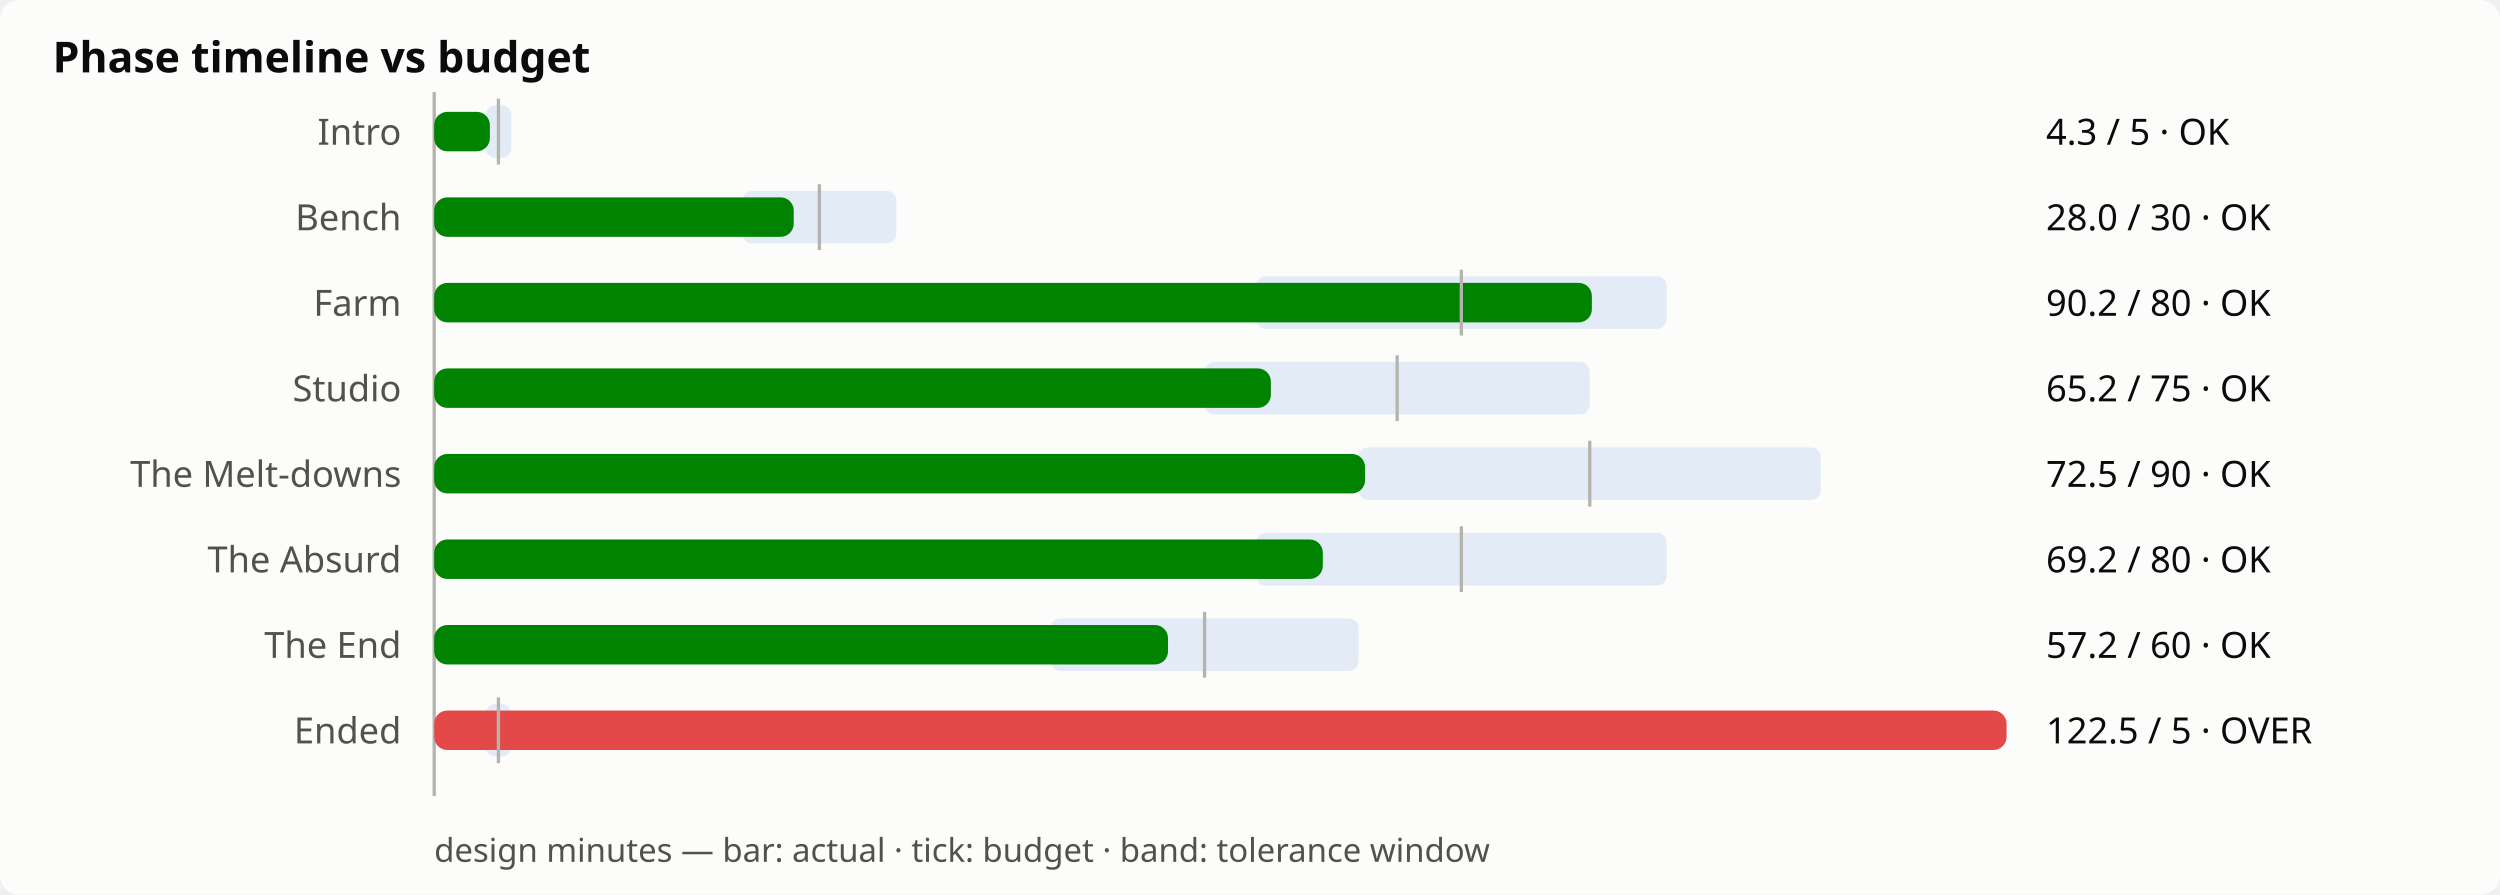
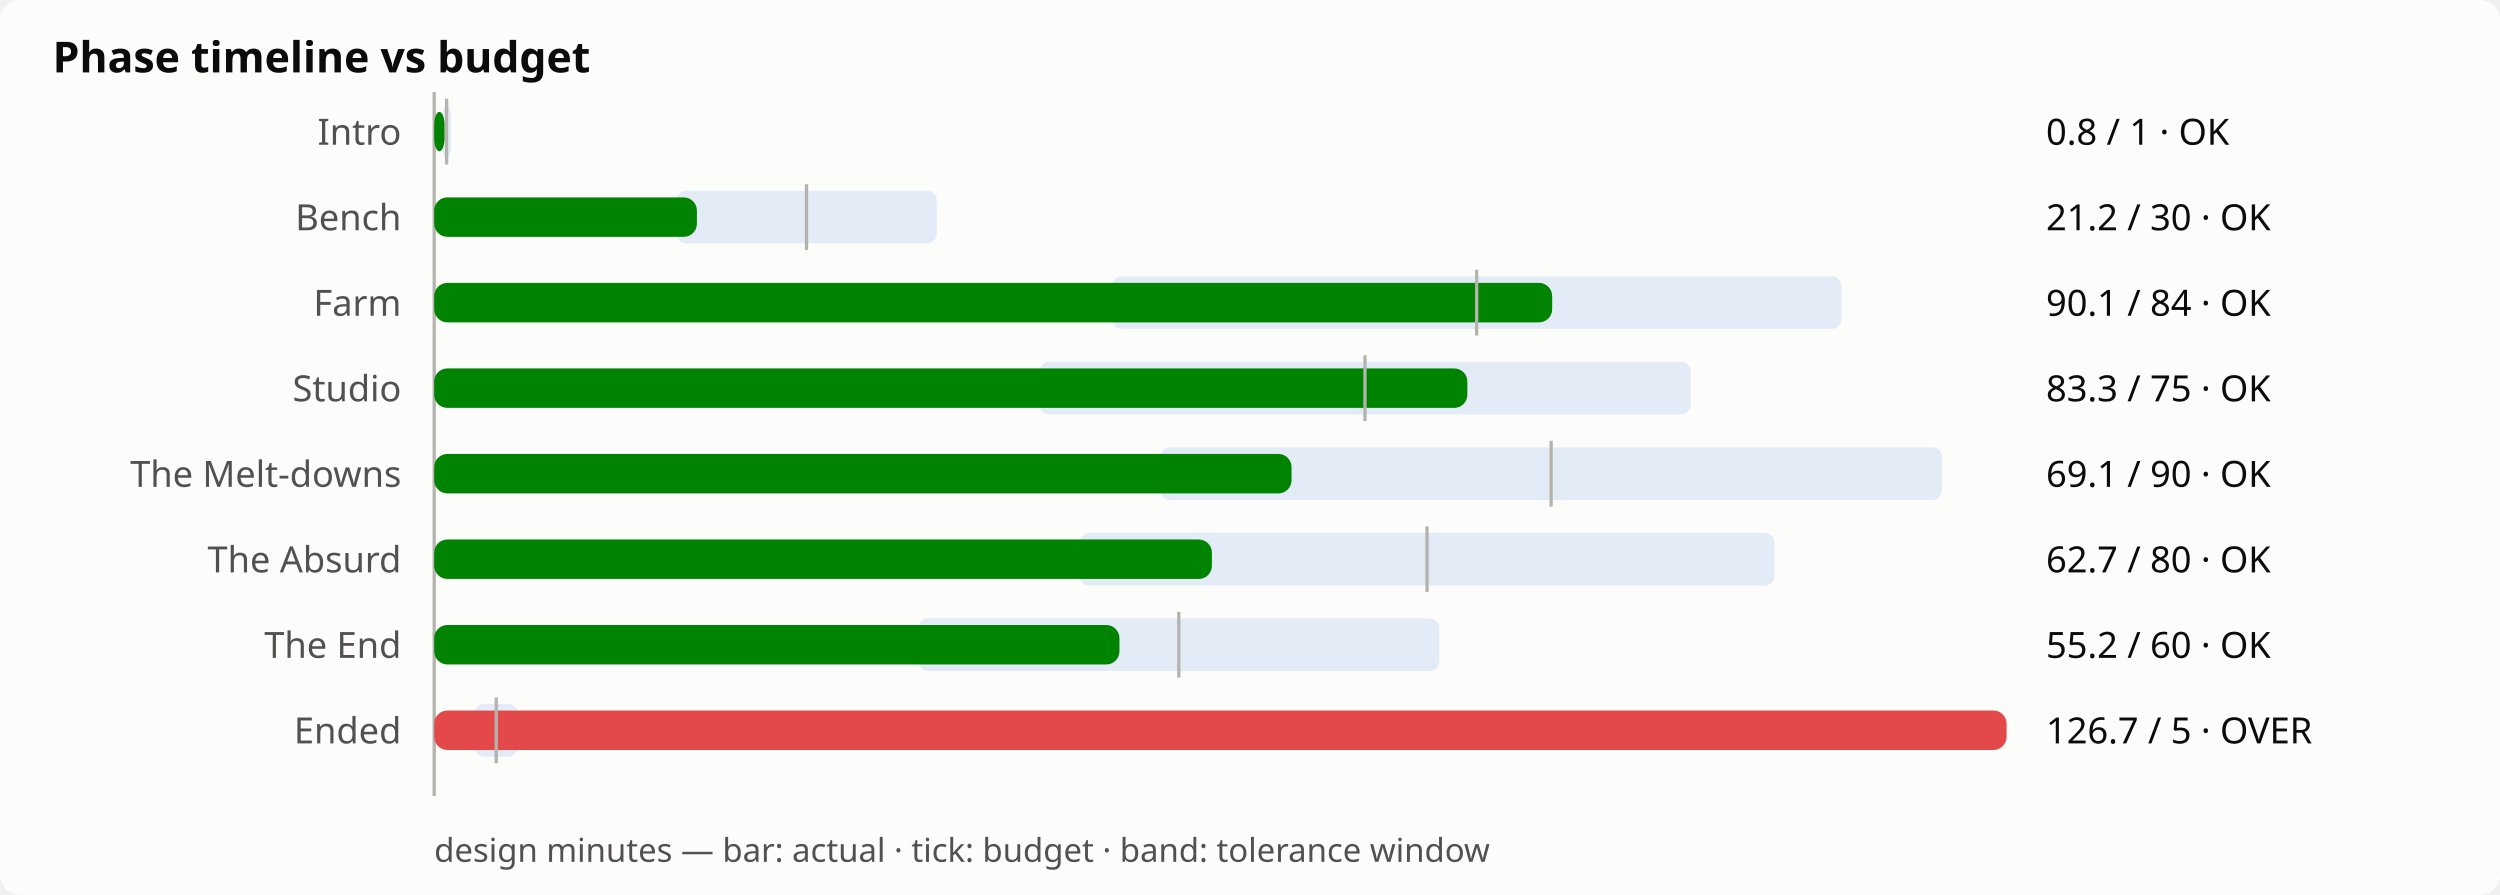
<svg xmlns="http://www.w3.org/2000/svg" width="760" height="272" viewBox="0 0 760 272" role="img">
  <style>
    .surface { fill: #fcfcfb; }
    .ink { fill: #0b0b0b; }
    .ink-2 { fill: #52514e; }
    .grid { stroke: #dcdcd8; stroke-width: 1; }
    .axis { stroke: #b4b3ae; stroke-width: 1; }
    .line { fill: none; stroke: #2a78d6; stroke-width: 2; stroke-linejoin: round; }
    .band { fill: #2a78d6; opacity: 0.12; }
    .ok { fill: #008300; }
    .over { fill: #e34948; }
    text { font-family: ui-sans-serif, system-ui, sans-serif; }
    @media (prefers-color-scheme: dark) {
      .surface { fill: #1a1a19; }
      .ink { fill: #ffffff; }
      .ink-2 { fill: #c3c2b7; }
      .grid { stroke: #33332f; }
      .axis { stroke: #55554f; }
      .line { stroke: #3987e5; }
      .band { fill: #3987e5; opacity: 0.18; }
      .over { fill: #e66767; }
    }
  </style>
  <rect class="surface" width="760" height="272" rx="6" />
  <text class="ink" x="16" y="22" font-size="13" font-weight="600">Phase timeline vs budget</text>
  <line class="axis" x1="132" y1="28" x2="132" y2="242" />
  <text class="ink-2" x="122" y="44" font-size="11" text-anchor="end">Intro</text>
-   <rect class="band" x="147.61" y="32" width="7.81" height="16" rx="3" />
-   <rect class="ok" x="132" y="34" width="16.92" height="12" rx="4" />
-   <line class="axis" x1="151.52" y1="30" x2="151.52" y2="50" />
-   <text class="ink" x="622" y="44" font-size="11">4.3 / 5 · OK</text>
+   <rect class="band" x="134.45" y="32" width="2.64" height="16" rx="3" />
+   <rect class="ok" x="132" y="34" width="3.15" height="12" rx="4" />
+   <line class="axis" x1="135.77" y1="30" x2="135.77" y2="50" />
+   <text class="ink" x="622" y="44" font-size="11">0.8 / 1 · OK</text>
  <text class="ink-2" x="122" y="70" font-size="11" text-anchor="end">Bench</text>
-   <rect class="band" x="225.67" y="58" width="46.84" height="16" rx="3" />
-   <rect class="ok" x="132" y="60" width="109.29" height="12" rx="4" />
-   <line class="axis" x1="249.09" y1="56" x2="249.09" y2="76" />
-   <text class="ink" x="622" y="70" font-size="11">28.0 / 30 · OK</text>
+   <rect class="band" x="205.57" y="58" width="79.23" height="16" rx="3" />
+   <rect class="ok" x="132" y="60" width="79.86" height="12" rx="4" />
+   <line class="axis" x1="245.18" y1="56" x2="245.18" y2="76" />
+   <text class="ink" x="622" y="70" font-size="11">21.2 / 30 · OK</text>
  <text class="ink-2" x="122" y="96" font-size="11" text-anchor="end">Farm</text>
-   <rect class="band" x="381.8" y="84" width="124.9" height="16" rx="3" />
-   <rect class="ok" x="132" y="86" width="351.93" height="12" rx="4" />
-   <line class="axis" x1="444.25" y1="82" x2="444.25" y2="102" />
-   <text class="ink" x="622" y="96" font-size="11">90.2 / 80 · OK</text>
+   <rect class="band" x="337.99" y="84" width="221.83" height="16" rx="3" />
+   <rect class="ok" x="132" y="86" width="339.86" height="12" rx="4" />
+   <line class="axis" x1="448.91" y1="82" x2="448.91" y2="102" />
+   <text class="ink" x="622" y="96" font-size="11">90.1 / 84 · OK</text>
  <text class="ink-2" x="122" y="122" font-size="11" text-anchor="end">Studio</text>
-   <rect class="band" x="366.19" y="110" width="117.09" height="16" rx="3" />
-   <rect class="ok" x="132" y="112" width="254.35" height="12" rx="4" />
-   <line class="axis" x1="424.73" y1="108" x2="424.73" y2="128" />
-   <text class="ink" x="622" y="122" font-size="11">65.2 / 75 · OK</text>
+   <rect class="band" x="315.92" y="110" width="198.07" height="16" rx="3" />
+   <rect class="ok" x="132" y="112" width="314.08" height="12" rx="4" />
+   <line class="axis" x1="414.95" y1="108" x2="414.95" y2="128" />
+   <text class="ink" x="622" y="122" font-size="11">83.3 / 75 · OK</text>
  <text class="ink-2" x="122" y="148" font-size="11" text-anchor="end">The Melt-downs</text>
-   <rect class="band" x="413.02" y="136" width="140.51" height="16" rx="3" />
-   <rect class="ok" x="132" y="138" width="282.97" height="12" rx="4" />
-   <line class="axis" x1="483.28" y1="134" x2="483.28" y2="154" />
-   <text class="ink" x="622" y="148" font-size="11">72.5 / 90 · OK</text>
+   <rect class="band" x="352.7" y="136" width="237.68" height="16" rx="3" />
+   <rect class="ok" x="132" y="138" width="260.63" height="12" rx="4" />
+   <line class="axis" x1="471.54" y1="134" x2="471.54" y2="154" />
+   <text class="ink" x="622" y="148" font-size="11">69.1 / 90 · OK</text>
  <text class="ink-2" x="122" y="174" font-size="11" text-anchor="end">The Absurd</text>
-   <rect class="band" x="381.8" y="162" width="124.9" height="16" rx="3" />
-   <rect class="ok" x="132" y="164" width="270.14" height="12" rx="4" />
-   <line class="axis" x1="444.25" y1="160" x2="444.25" y2="180" />
-   <text class="ink" x="622" y="174" font-size="11">69.2 / 80 · OK</text>
+   <rect class="band" x="328.18" y="162" width="211.27" height="16" rx="3" />
+   <rect class="ok" x="132" y="164" width="236.42" height="12" rx="4" />
+   <line class="axis" x1="433.82" y1="160" x2="433.82" y2="180" />
+   <text class="ink" x="622" y="174" font-size="11">62.7 / 80 · OK</text>
  <text class="ink-2" x="122" y="200" font-size="11" text-anchor="end">The End</text>
-   <rect class="band" x="319.35" y="188" width="93.67" height="16" rx="3" />
-   <rect class="ok" x="132" y="190" width="223.08" height="12" rx="4" />
-   <line class="axis" x1="366.19" y1="186" x2="366.19" y2="206" />
-   <text class="ink" x="622" y="200" font-size="11">57.2 / 60 · OK</text>
+   <rect class="band" x="279.13" y="188" width="158.45" height="16" rx="3" />
+   <rect class="ok" x="132" y="190" width="208.31" height="12" rx="4" />
+   <line class="axis" x1="358.36" y1="186" x2="358.36" y2="206" />
+   <text class="ink" x="622" y="200" font-size="11">55.2 / 60 · OK</text>
  <text class="ink-2" x="122" y="226" font-size="11" text-anchor="end">Ended</text>
-   <rect class="band" x="147.61" y="214" width="7.81" height="16" rx="3" />
+   <rect class="band" x="144.26" y="214" width="13.2" height="16" rx="3" />
  <rect class="over" x="132" y="216" width="478" height="12" rx="4" />
-   <line class="axis" x1="151.52" y1="212" x2="151.52" y2="232" />
-   <text class="ink" x="622" y="226" font-size="11">122.5 / 5 · OVER</text>
+   <line class="axis" x1="150.86" y1="212" x2="150.86" y2="232" />
+   <text class="ink" x="622" y="226" font-size="11">126.7 / 5 · OVER</text>
  <text class="ink-2" x="132" y="262" font-size="10">design minutes — bar: actual · tick: budget · band: tolerance window</text>
</svg>
